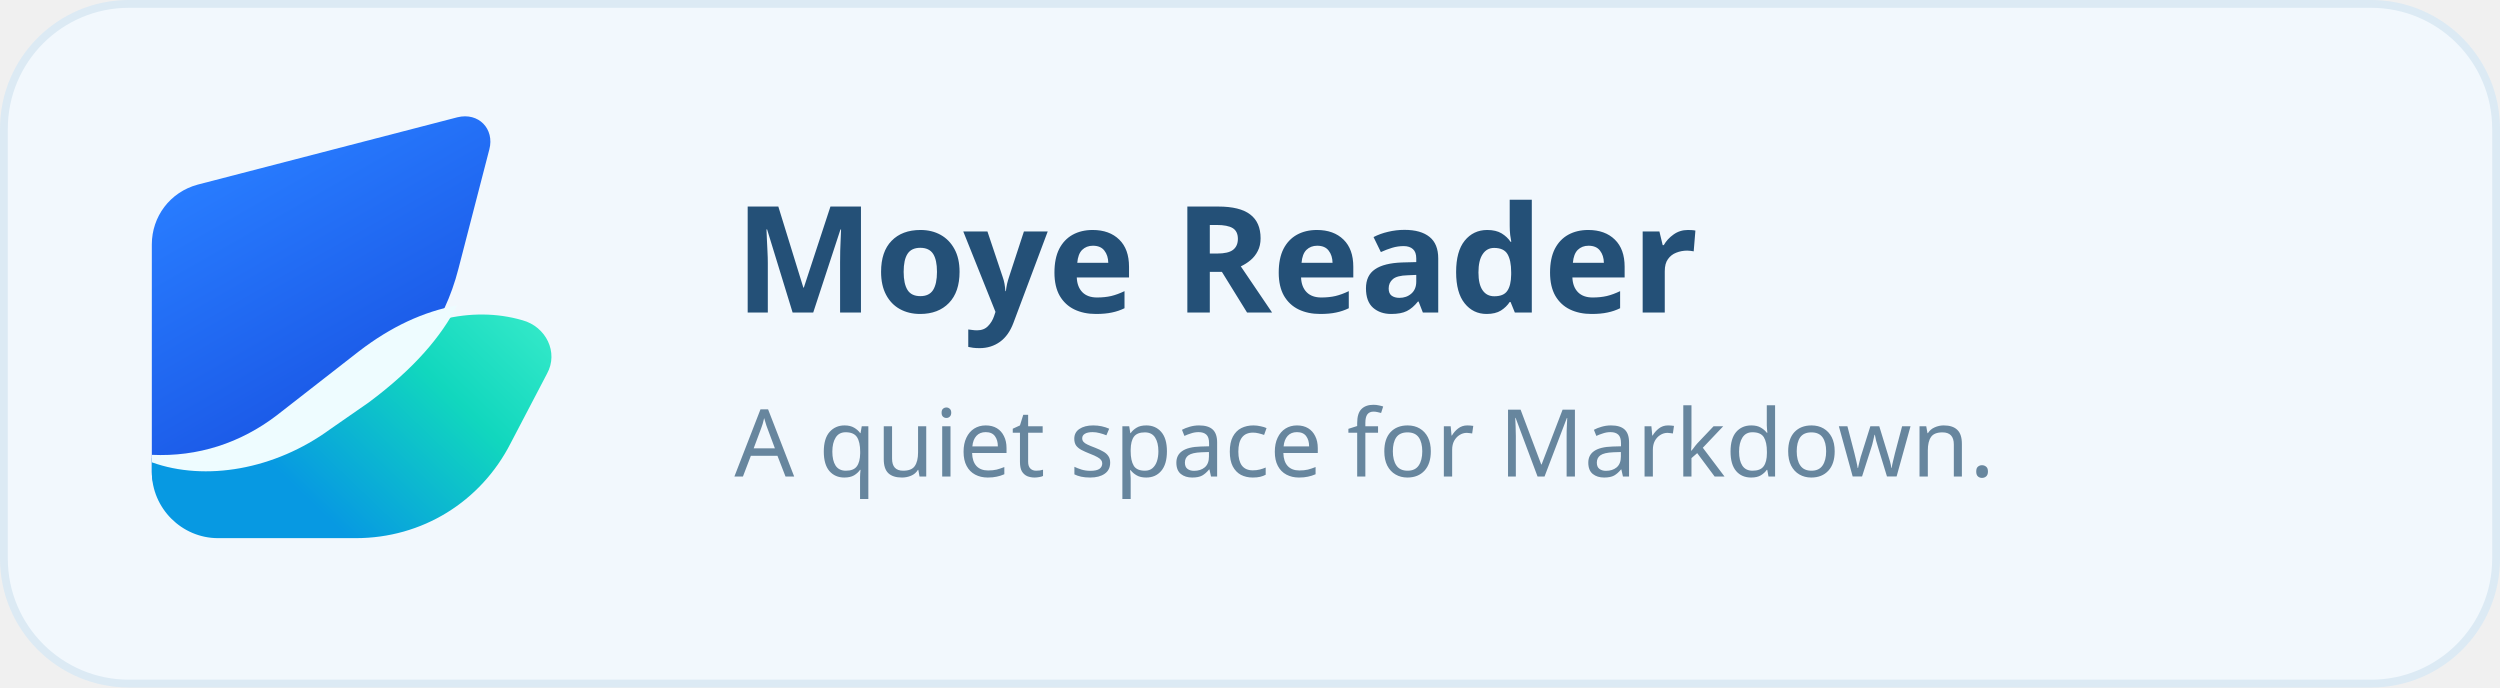
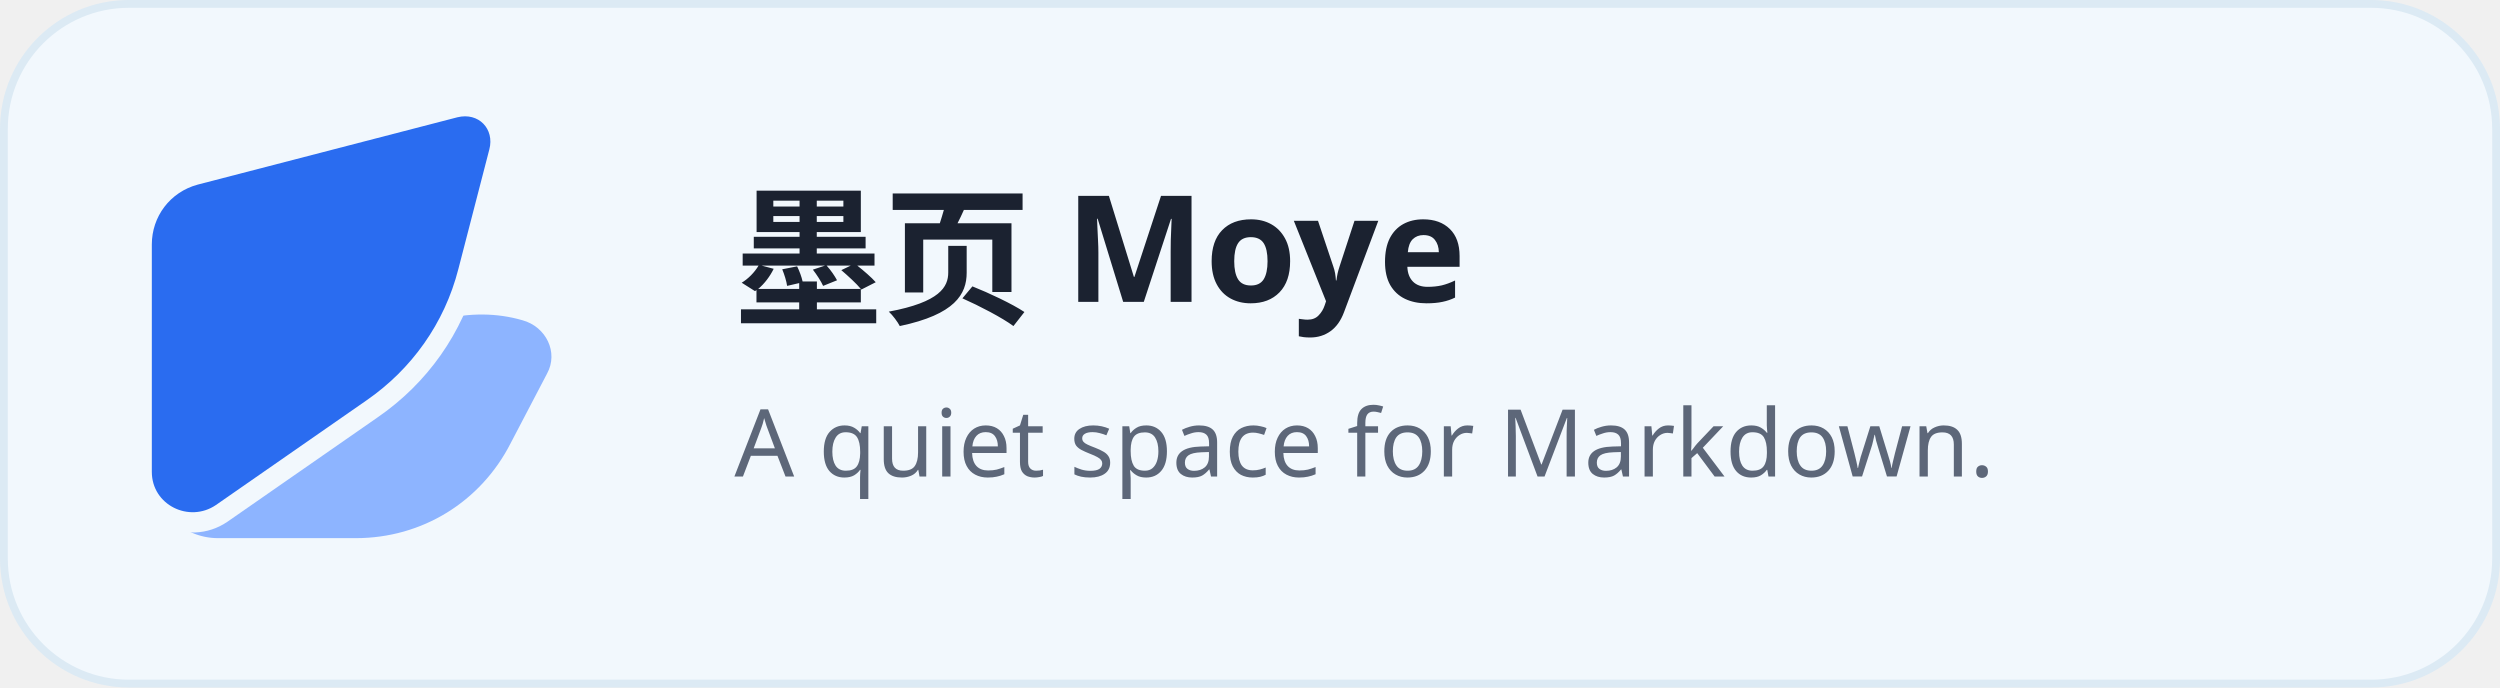
<svg xmlns="http://www.w3.org/2000/svg" width="320" height="88" viewBox="0 0 320 88">
  <rect x=".5" y=".5" width="319" height="87" rx="16" fill="#f2f8fd" stroke="#dceaf4" />
  <svg x="10" y="9" width="70" height="70" viewBox="0 0 512 512">
-     <defs>
-       <linearGradient id="ink" x1="118" y1="100" x2="315" y2="444" gradientUnits="userSpaceOnUse">
-         <stop stop-color="#287cff" />
-         <stop offset="1" stop-color="#1344d8" />
-       </linearGradient>
-       <linearGradient id="paper" x1="425" y1="132" x2="190" y2="378" gradientUnits="userSpaceOnUse">
-         <stop stop-color="#49f4cf" />
-         <stop offset=".52" stop-color="#11d7be" />
-         <stop offset="1" stop-color="#0799e2" />
-       </linearGradient>
-     </defs>
-     <path d="M69 163C69 137 86 114 112 107L355 44C375 39 390 55 385 74L356 186C343 237 312 280 270 309L129 407C104 424 69 407 69 376V163Z" fill="url(#ink)" />
-     <path d="M69 363C116 367 160 353 198 324L269 269C314 234 368 220 416 234C438 240 450 264 439 284L405 349C377 404 322 438 260 438H131C97 438 69 410 69 376V363Z" fill="url(#paper)" />
-     <path d="M69 360C112 362 152 349 186 323L263 263C293 240 323 226 355 220C340 249 315 279 272 311L236 336C184 374 119 385 69 367V360Z" fill="#eefcff" />
+     <mask id="under" maskUnits="userSpaceOnUse" x="0" y="0" width="512" height="512">
+       <rect width="512" height="512" fill="#fff" />
+       <path d="M69 163C69 137 86 114 112 107L355 44C375 39 390 55 385 74L356 186C343 237 312 280 270 309L129 407C104 424 69 407 69 376V163Z" fill="none" stroke="#000" stroke-width="38" stroke-linejoin="round" />
+     </mask>
+     <g mask="url(#under)">
+       <path fill="#8db4ff" d="M69 363C116 367 160 353 198 324L269 269C314 234 368 220 416 234C438 240 450 264 439 284L405 349C377 404 322 438 260 438H131C97 438 69 410 69 376V363Z" />
+     </g>
+     <path fill="#2a6cf0" d="M69 163C69 137 86 114 112 107L355 44C375 39 390 55 385 74L356 186C343 237 312 280 270 309L129 407C104 424 69 407 69 376V163Z" />
  </svg>
-   <text x="94" y="40" font-family="Segoe UI, system-ui, sans-serif" font-weight="650" font-size="19" fill="#245077">Moye Reader</text>
-   <text x="94" y="61" font-family="Segoe UI, system-ui, sans-serif" font-size="12" fill="#67869e">A quiet space for Markdown.</text>
+   <text x="94" y="40" font-family="Segoe UI, Microsoft YaHei UI, system-ui, sans-serif" font-weight="650" font-size="19" fill="#1b2230">墨页 Moye</text>
+   <text x="94" y="61" font-family="Segoe UI, system-ui, sans-serif" font-size="12" fill="#5d6779">A quiet space for Markdown.</text>
</svg>
